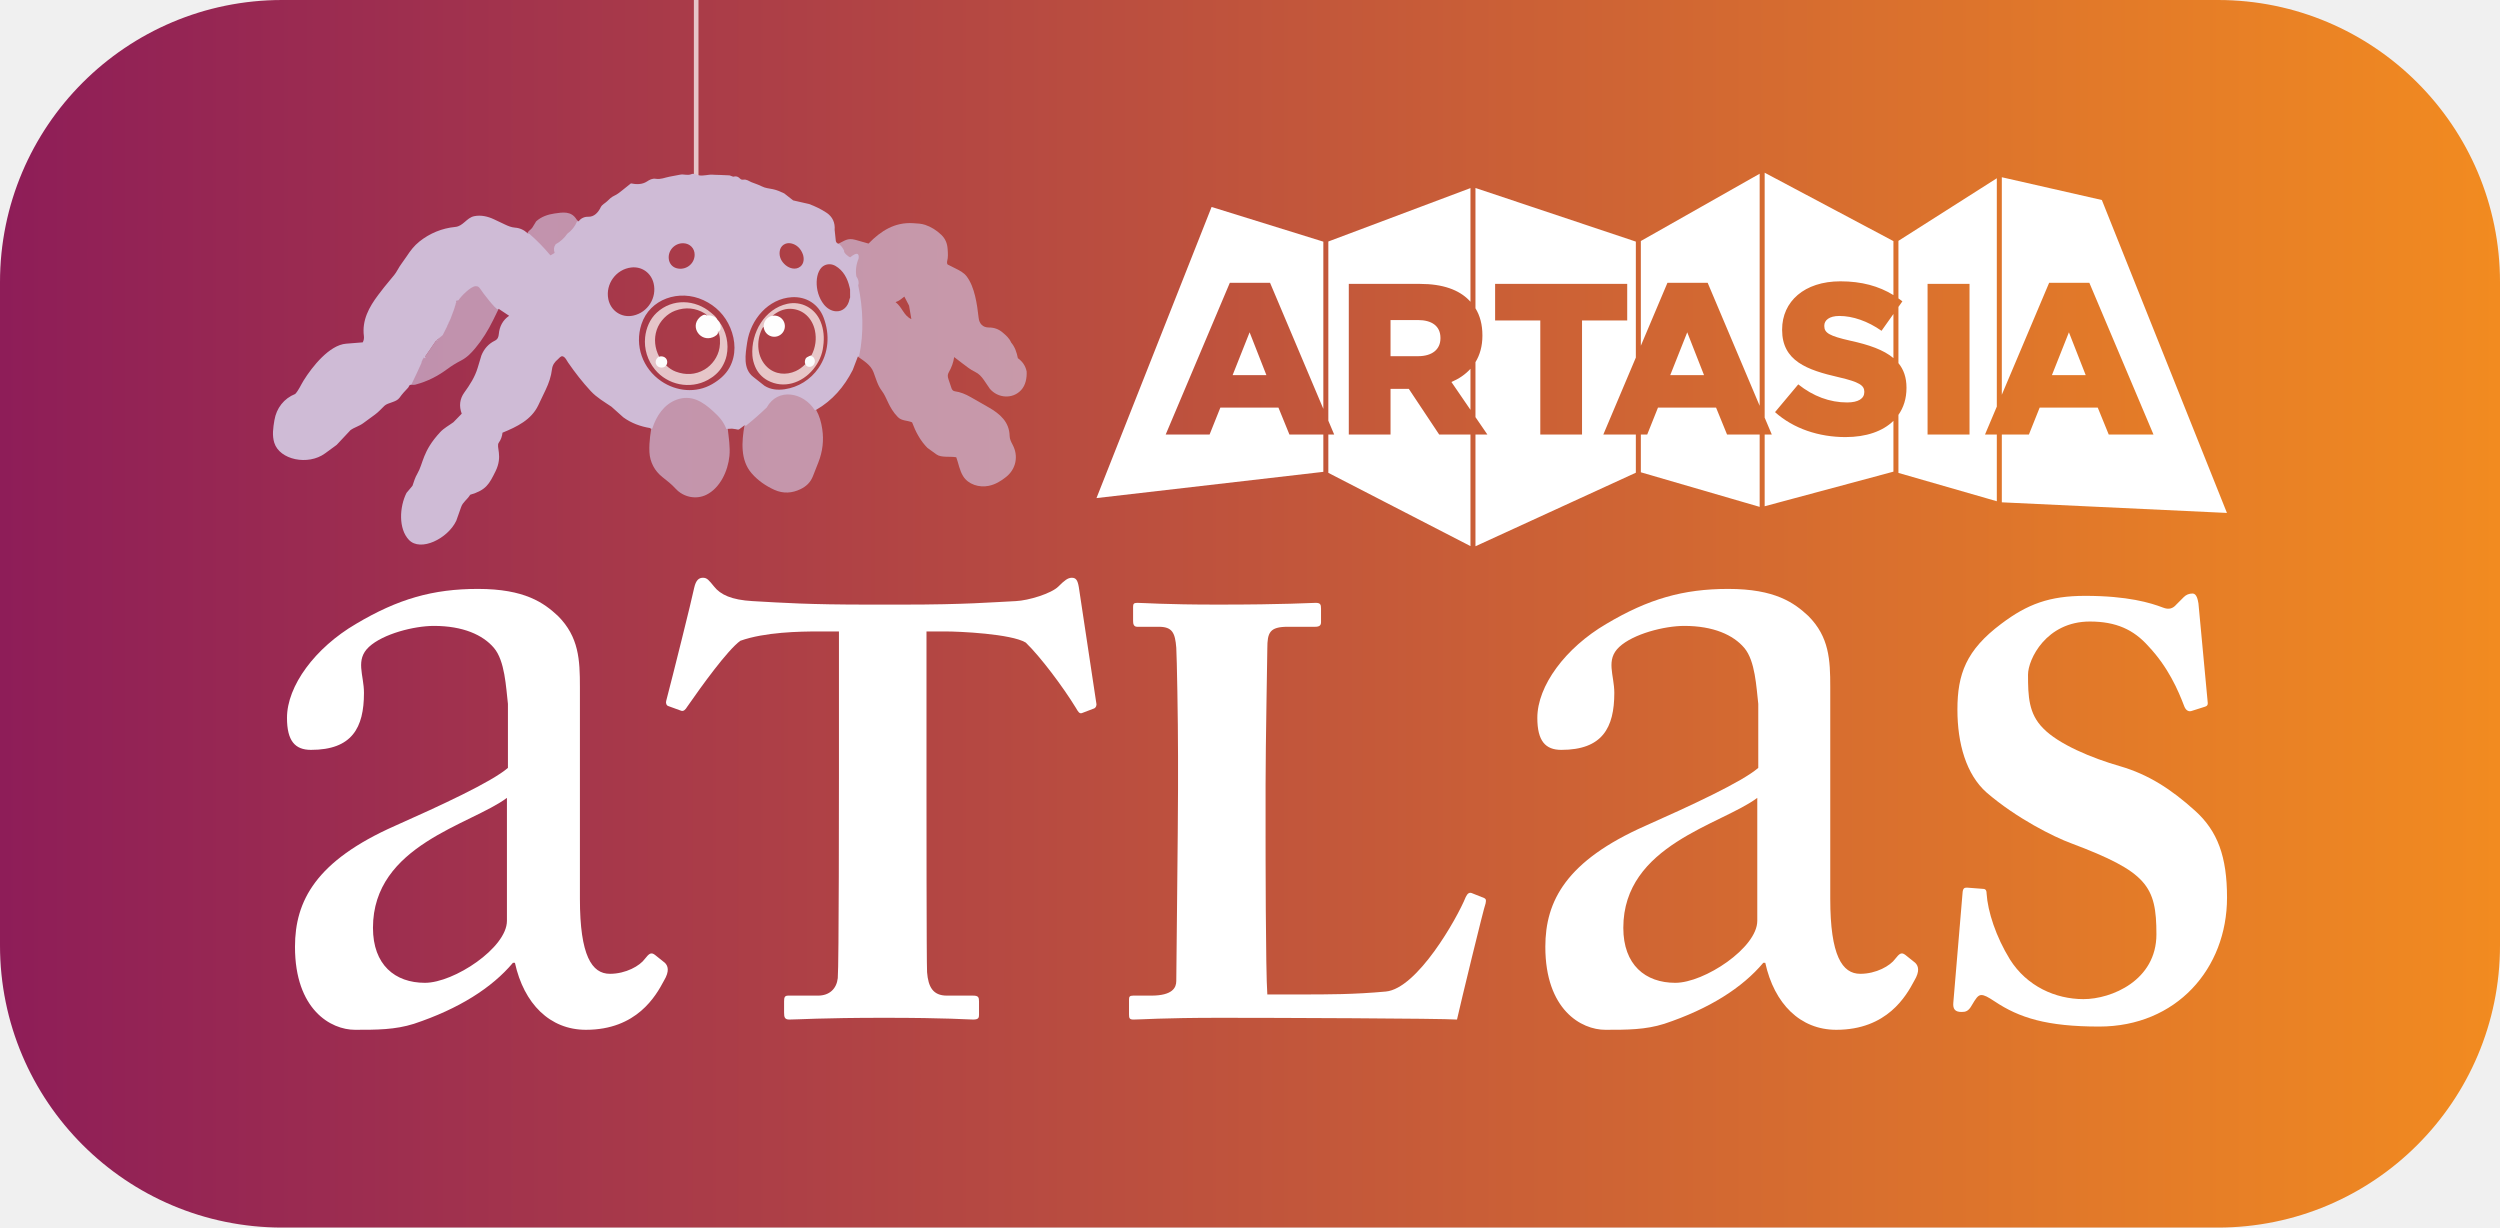
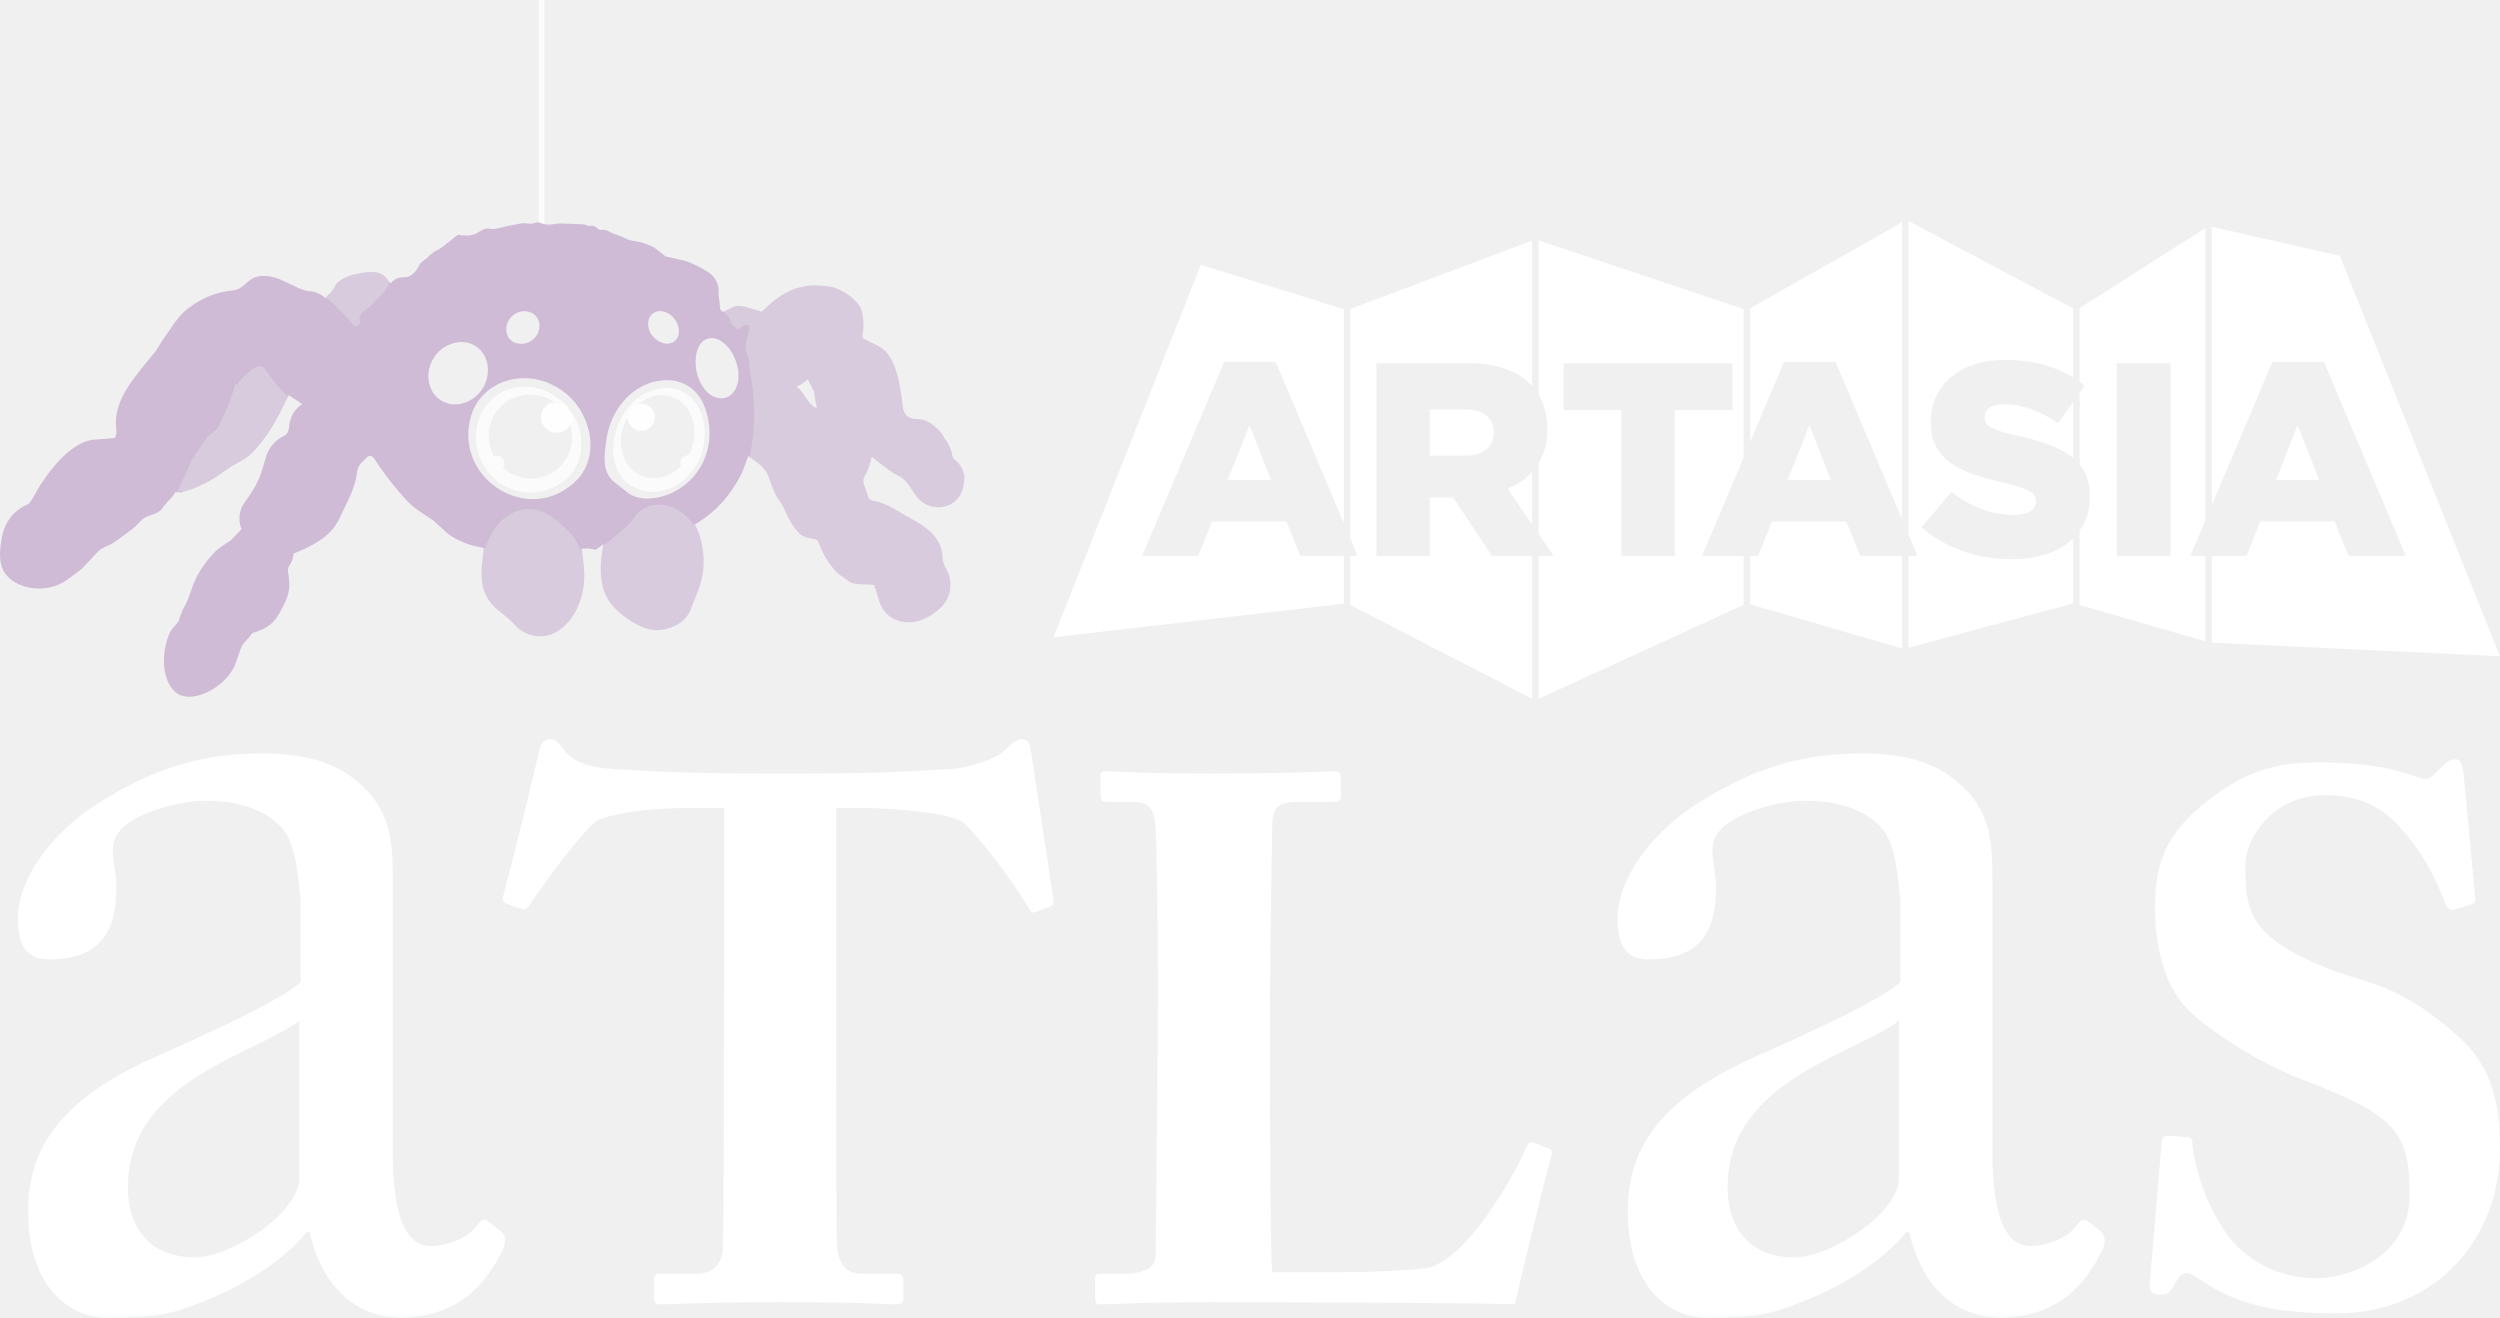
- <svg xmlns="http://www.w3.org/2000/svg" id="Layer_1" width="620.167" height="304.518" version="1.1" viewBox="0 0 620.167 304.518">
-   <defs>
-     <linearGradient id="linear-gradient" x1="0" y1="152.259" x2="620.167" y2="152.259" gradientUnits="userSpaceOnUse">
-       <stop offset="0" stop-color="#8e1d58" />
-       <stop offset="1" stop-color="#f28b20" />
-     </linearGradient>
-   </defs>
-   <rect width="620.167" height="304.518" rx="70" ry="70" fill="url(#linear-gradient)" />
-   <rect x="172.128" width="1.143" height="44.095" fill="#fff" isolation="isolate" opacity=".7" />
+ <svg xmlns="http://www.w3.org/2000/svg" id="Layer_1" width="484.74" height="255.459" version="1.1" viewBox="0 0 484.74 255.459">
+   <rect x="104.415" width="1.143" height="44.095" fill="#fff" isolation="isolate" opacity=".7" />
  <g>
-     <path d="M151.297,241.571c3.968,0,7.44-1.984,8.68-3.72.992-1.24,1.488-1.736,2.48-.992l2.48,1.984c.744.743,1.24,1.983-.248,4.464-1.984,3.72-6.696,12.151-19.344,12.151-8.928,0-15.376-6.447-17.608-16.615h-.496c-5.208,6.199-13.392,11.407-24.552,15.128-4.712,1.487-9.176,1.487-14.632,1.487-5.952,0-14.88-4.96-14.88-20.584,0-11.408,5.208-21.328,24.8-30.008,11.16-4.96,24.056-10.912,28.024-14.384v-15.872c-.496-4.216-.744-10.664-3.472-13.888-2.728-3.224-7.688-5.456-14.88-5.456-4.96,0-12.648,1.984-16.12,5.208-3.472,3.224-1.24,6.944-1.24,11.408,0,8.68-2.976,14.136-13.144,14.136-3.968,0-5.952-2.232-5.952-7.936,0-7.936,6.944-17.36,17.112-23.312,10.416-6.2,19.096-8.68,30.256-8.68,11.656,0,16.368,3.472,19.84,6.696,5.208,5.208,5.456,10.912,5.456,17.608v52.576c0,14.136,2.976,18.6,7.44,18.6ZM125.753,197.923c-8.928,6.696-33.232,11.656-33.232,32.24,0,9.176,5.456,13.641,12.896,13.641,7.192,0,20.336-8.681,20.336-15.376v-30.504Z" fill="#fff" />
-     <path d="M208.116,156.642h-5.067c-4.633,0-13.319.145-19.399,2.316-3.186,2.316-9.556,11.148-13.175,16.36-.435.724-.869,1.158-1.448,1.013l-3.185-1.158c-.579-.145-.724-.869-.579-1.303,1.593-6.08,6.37-25.19,6.949-28.086.435-1.882,1.158-2.461,2.172-2.461,1.013,0,1.447.579,2.75,2.171,1.592,2.027,4.343,3.33,9.555,3.62,7.673.434,13.754.869,28.811.869h8.396c15.781,0,22.006-.579,28.087-.869,3.185-.145,8.831-1.882,10.568-3.62,1.448-1.447,2.316-2.171,3.33-2.171,1.013,0,1.447.579,1.737,2.316l4.343,28.81c.145.579-.145,1.158-.579,1.303l-3.04,1.158c-.579.145-.869-.29-1.448-1.303-3.185-5.212-8.832-12.74-12.451-16.215-3.619-2.171-16.504-2.75-19.834-2.75h-4.778v39.813c0,2.027,0,42.564.145,44.735.289,3.62,1.447,5.791,4.922,5.791h6.515c1.303,0,1.448.435,1.448,1.448v3.33c0,.724-.145,1.158-1.448,1.158-1.448,0-6.081-.435-22.15-.435-15.346,0-21.427.435-23.454.435-1.158,0-1.303-.579-1.303-1.737v-2.751c0-1.014.145-1.448,1.013-1.448h7.384c2.896,0,4.633-1.736,4.922-4.343.29-3.04.29-47.486.29-50.237v-35.759Z" fill="#fff" />
-     <path d="M313.947,207.169c0,2.461,0,33.732.434,39.523h8.253c6.804,0,13.319,0,21.137-.724,7.818-.724,17.663-18.097,19.835-23.454.434-.868.868-1.303,1.736-.868l2.896,1.158c.434.289.434.434.289,1.303-.435,1.014-6.226,24.901-7.094,28.811-3.765-.29-45.46-.435-58.78-.435-14.332,0-19.545.435-21.427.435-1.013,0-1.158-.29-1.158-1.304v-3.619c0-.724.146-1.014,1.014-1.014h4.488c5.356,0,6.226-2.026,6.226-3.619,0-2.75.434-38.8.434-47.631v-8.107c0-9.266-.289-24.612-.434-26.928-.29-3.764-1.014-5.212-4.344-5.212h-5.356c-.869,0-1.014-.724-1.014-1.448v-3.475c0-.724.145-1.014,1.014-1.014,1.593,0,6.805.435,19.979.435,16.94,0,23.02-.435,24.323-.435,1.158,0,1.304.435,1.304,1.448v3.33c0,.724-.29,1.158-1.448,1.158h-6.805c-4.487,0-5.067,1.448-5.067,5.357,0,1.882-.434,23.743-.434,33.877v12.451h0Z" fill="#fff" />
-     <path d="M461.467,241.571c3.968,0,7.439-1.984,8.68-3.72.992-1.24,1.488-1.736,2.48-.992l2.479,1.984c.744.743,1.24,1.983-.248,4.464-1.983,3.72-6.695,12.151-19.344,12.151-8.928,0-15.376-6.447-17.608-16.615h-.496c-5.208,6.199-13.392,11.407-24.552,15.128-4.712,1.487-9.176,1.487-14.632,1.487-5.952,0-14.88-4.96-14.88-20.584,0-11.408,5.208-21.328,24.8-30.008,11.16-4.96,24.056-10.912,28.024-14.384v-15.872c-.496-4.216-.744-10.664-3.473-13.888-2.728-3.224-7.688-5.456-14.88-5.456-4.96,0-12.648,1.984-16.12,5.208s-1.24,6.944-1.24,11.408c0,8.68-2.976,14.136-13.144,14.136-3.968,0-5.952-2.232-5.952-7.936,0-7.936,6.944-17.36,17.112-23.312,10.416-6.2,19.096-8.68,30.256-8.68,11.656,0,16.368,3.472,19.84,6.696,5.208,5.208,5.456,10.912,5.456,17.608v52.576c0,14.136,2.977,18.6,7.44,18.6ZM435.923,197.923c-8.929,6.696-33.232,11.656-33.232,32.24,0,9.176,5.456,13.641,12.896,13.641,7.191,0,20.336-8.681,20.336-15.376v-30.504Z" fill="#fff" />
-     <path d="M491.793,220.488c.579,0,1.014.145,1.014,1.158.289,4.488,2.316,10.713,5.791,16.359,4.198,6.659,11.293,9.845,18.242,9.845s18.097-4.633,18.097-16.07c0-12.016-2.316-15.491-21.138-22.585-4.343-1.592-13.608-6.225-20.992-12.595-5.067-4.488-7.238-12.161-7.238-20.558,0-8.831,2.171-14.767,10.857-21.282,6.516-4.922,12.017-6.949,20.848-6.949,10.568,0,16.215,1.737,19.256,2.896,1.447.579,2.461.29,3.329-.724l1.882-1.882c.58-.579,1.304-.869,2.172-.869,1.014,0,1.303,1.593,1.448,2.461l2.316,24.756c0,.579-.29.724-.724.869l-3.186,1.013c-.724.29-1.447,0-1.882-1.013-1.593-4.199-4.054-9.845-8.977-15.057-3.619-4.054-7.962-6.081-14.478-6.081-10.857,0-15.346,9.411-15.346,13.175,0,5.356.145,9.7,3.764,13.319,3.765,3.909,12.017,7.384,19.11,9.41,6.949,2.027,12.596,5.646,18.531,11.003,5.646,5.067,7.963,11.438,7.963,21.572,0,17.663-12.596,31.996-31.706,31.996-13.029,0-19.834-2.172-25.914-6.226-1.738-1.158-2.606-1.593-3.33-1.593-.869,0-1.448,1.014-2.316,2.461-.869,1.593-1.593,1.738-2.606,1.738-1.593,0-2.171-.725-2.026-2.316l2.316-27.508c.145-1.014.579-1.014,1.158-1.014l3.764.29Z" fill="#fff" />
+     <path d="M83.584,241.571c3.968,0,7.44-1.984,8.68-3.72.992-1.24,1.488-1.736,2.48-.992l2.48,1.984c.744.743,1.24,1.983-.248,4.464-1.984,3.72-6.696,12.151-19.344,12.151-8.928,0-15.376-6.447-17.608-16.615h-.496c-5.208,6.199-13.392,11.407-24.552,15.128-4.712,1.487-9.176,1.487-14.632,1.487-5.952,0-14.88-4.96-14.88-20.584,0-11.408,5.208-21.328,24.8-30.008,11.16-4.96,24.056-10.912,28.024-14.384v-15.872c-.496-4.216-.744-10.664-3.472-13.888-2.728-3.224-7.688-5.456-14.88-5.456-4.96,0-12.648,1.984-16.12,5.208-3.472,3.224-1.24,6.944-1.24,11.408,0,8.68-2.976,14.136-13.144,14.136-3.968,0-5.952-2.232-5.952-7.936,0-7.936,6.944-17.36,17.112-23.312,10.416-6.2,19.096-8.68,30.256-8.68,11.656,0,16.368,3.472,19.84,6.696,5.208,5.208,5.456,10.912,5.456,17.608v52.576c0,14.136,2.976,18.6,7.44,18.6ZM58.039,197.923c-8.928,6.696-33.232,11.656-33.232,32.24,0,9.176,5.456,13.641,12.896,13.641,7.192,0,20.336-8.681,20.336-15.376v-30.504Z" fill="#fff" />
+     <path d="M140.403,156.642h-5.067c-4.633,0-13.319.145-19.399,2.316-3.186,2.316-9.556,11.148-13.175,16.36-.435.724-.869,1.158-1.448,1.013l-3.185-1.158c-.579-.145-.724-.869-.579-1.303,1.593-6.08,6.37-25.19,6.949-28.086.435-1.882,1.158-2.461,2.172-2.461,1.013,0,1.447.579,2.75,2.171,1.592,2.027,4.343,3.33,9.555,3.62,7.673.434,13.754.869,28.811.869h8.396c15.781,0,22.006-.579,28.087-.869,3.185-.145,8.831-1.882,10.568-3.62,1.448-1.447,2.316-2.171,3.33-2.171,1.013,0,1.447.579,1.737,2.316l4.343,28.81c.145.579-.145,1.158-.579,1.303l-3.04,1.158c-.579.145-.869-.29-1.448-1.303-3.185-5.212-8.832-12.74-12.451-16.215-3.619-2.171-16.504-2.75-19.834-2.75h-4.778v39.813c0,2.027,0,42.564.145,44.735.289,3.62,1.447,5.791,4.922,5.791h6.515c1.303,0,1.448.435,1.448,1.448v3.33c0,.724-.145,1.158-1.448,1.158-1.448,0-6.081-.435-22.15-.435-15.346,0-21.427.435-23.454.435-1.158,0-1.303-.579-1.303-1.737v-2.751c0-1.014.145-1.448,1.013-1.448h7.384c2.896,0,4.633-1.736,4.922-4.343.29-3.04.29-47.486.29-50.237v-35.759Z" fill="#fff" />
+     <path d="M246.234,207.169c0,2.461,0,33.732.434,39.523h8.253c6.804,0,13.319,0,21.137-.724,7.818-.724,17.663-18.097,19.835-23.454.434-.868.868-1.303,1.736-.868l2.896,1.158c.434.289.434.434.289,1.303-.435,1.014-6.226,24.901-7.094,28.811-3.765-.29-45.46-.435-58.78-.435-14.332,0-19.545.435-21.427.435-1.013,0-1.158-.29-1.158-1.304v-3.619c0-.724.146-1.014,1.014-1.014h4.488c5.356,0,6.226-2.026,6.226-3.619,0-2.75.434-38.8.434-47.631v-8.107c0-9.266-.289-24.612-.434-26.928-.29-3.764-1.014-5.212-4.344-5.212h-5.356c-.869,0-1.014-.724-1.014-1.448v-3.475c0-.724.145-1.014,1.014-1.014,1.593,0,6.805.435,19.979.435,16.94,0,23.02-.435,24.323-.435,1.158,0,1.304.435,1.304,1.448v3.33c0,.724-.29,1.158-1.448,1.158h-6.805c-4.487,0-5.067,1.448-5.067,5.357,0,1.882-.434,23.743-.434,33.877v12.451h0Z" fill="#fff" />
+     <path d="M393.754,241.571c3.968,0,7.439-1.984,8.68-3.72.992-1.24,1.488-1.736,2.48-.992l2.479,1.984c.744.743,1.24,1.983-.248,4.464-1.983,3.72-6.695,12.151-19.344,12.151-8.928,0-15.376-6.447-17.608-16.615h-.496c-5.208,6.199-13.392,11.407-24.552,15.128-4.712,1.487-9.176,1.487-14.632,1.487-5.952,0-14.88-4.96-14.88-20.584,0-11.408,5.208-21.328,24.8-30.008,11.16-4.96,24.056-10.912,28.024-14.384v-15.872c-.496-4.216-.744-10.664-3.473-13.888-2.728-3.224-7.688-5.456-14.88-5.456-4.96,0-12.648,1.984-16.12,5.208s-1.24,6.944-1.24,11.408c0,8.68-2.976,14.136-13.144,14.136-3.968,0-5.952-2.232-5.952-7.936,0-7.936,6.944-17.36,17.112-23.312,10.416-6.2,19.096-8.68,30.256-8.68,11.656,0,16.368,3.472,19.84,6.696,5.208,5.208,5.456,10.912,5.456,17.608v52.576c0,14.136,2.977,18.6,7.44,18.6ZM368.21,197.923c-8.929,6.696-33.232,11.656-33.232,32.24,0,9.176,5.456,13.641,12.896,13.641,7.191,0,20.336-8.681,20.336-15.376v-30.504Z" fill="#fff" />
+     <path d="M424.079,220.488c.579,0,1.014.145,1.014,1.158.289,4.488,2.316,10.713,5.791,16.359,4.198,6.659,11.293,9.845,18.242,9.845,6.949,0,18.097-4.633,18.097-16.07,0-12.016-2.316-15.491-21.138-22.585-4.343-1.592-13.608-6.225-20.992-12.595-5.067-4.488-7.238-12.161-7.238-20.558,0-8.831,2.171-14.767,10.857-21.282,6.516-4.922,12.017-6.949,20.848-6.949,10.568,0,16.215,1.737,19.256,2.896,1.447.579,2.461.29,3.329-.724l1.882-1.882c.58-.579,1.304-.869,2.172-.869,1.014,0,1.303,1.593,1.448,2.461l2.316,24.756c0,.579-.29.724-.724.869l-3.186,1.013c-.724.29-1.447,0-1.882-1.013-1.593-4.199-4.054-9.845-8.977-15.057-3.619-4.054-7.962-6.081-14.478-6.081-10.857,0-15.346,9.411-15.346,13.175,0,5.356.145,9.7,3.764,13.319,3.765,3.909,12.017,7.384,19.11,9.41,6.949,2.027,12.596,5.646,18.531,11.003,5.646,5.067,7.963,11.438,7.963,21.572,0,17.663-12.596,31.996-31.706,31.996-13.029,0-19.834-2.172-25.914-6.226-1.738-1.158-2.606-1.593-3.33-1.593-.869,0-1.448,1.014-2.316,2.461-.869,1.593-1.593,1.738-2.606,1.738-1.593,0-2.171-.725-2.026-2.316l2.316-27.508c.145-1.014.579-1.014,1.158-1.014l3.764.29h-0Z" fill="#fff" />
  </g>
-   <path d="M364.774,107.786v27.687l-35.258-18.174v-9.513h1.447l-1.447-3.423v-44.456l35.258-13.25v28.201c-.117-.125-.224-.256-.347-.377-2.508-2.562-6.457-4.056-12.169-4.056h-17.666v37.361h10.354v-11.315h4.537l7.525,11.315h7.766l-0.0 0ZM314.151,93.056l-4.164-10.621-4.216,10.621h8.38ZM344.946,79.392v8.966h6.832c3.522,0,5.55-1.708,5.55-4.43v-.107c0-2.936-2.135-4.43-5.604-4.43,0,0-6.778,0-6.778-0ZM364.774,101.665v-10.174c-1.255,1.387-2.857,2.479-4.723,3.273l4.723,6.901ZM413.636,70.159h9.981l12.897,30.51v-57.573l-29.474,16.692v25.975s6.596-15.605,6.596-15.605ZM422.711,93.056l-4.164-10.621-4.216,10.621h8.38ZM319.861,107.786l-2.721-6.672h-14.411l-2.668,6.672h-10.889l15.905-37.628h9.981l13.218,31.268v-41.479l-27.721-8.606-28.554,72.217,56.275-6.508v-9.265h-8.414ZM428.421,107.786l-2.721-6.672h-14.411l-2.668,6.672h-1.58v9.374l29.474,8.578v-17.951h-8.094ZM521.398,49.614l-24.814-5.646v53.957l11.736-27.765h9.981l15.906,37.628h-11.102l-2.721-6.672h-14.411l-2.668,6.672h-6.72v16.822l55.845,2.63-31.031-77.625h-0ZM509.014,93.056h8.38l-4.164-10.621-4.216,10.621ZM456.283,78.378c-2.509,0-3.737,1.067-3.737,2.401v.107c0,1.708,1.281,2.455,6.458,3.63,4.614,1.003,8.277,2.275,10.692,4.314v-10.939l-2.952,4.17c-3.416-2.402-7.152-3.683-10.461-3.683h0ZM495.343,107.786v16.555l-24.405-7.028v-14.398c1.282-1.825,1.997-4.056,1.997-6.657v-.107c0-2.523-.705-4.491-1.997-6.072v-13.941l.984-1.39c-.319-.256-.654-.485-.984-.722v-14.281l24.405-15.525v56.64l-2.927,6.926h2.927ZM488.573,70.426h-10.408v37.361h10.408v-37.361ZM457.831,108.427c-6.618,0-12.917-2.082-17.507-6.191l5.765-6.886c3.682,2.936,7.792,4.484,12.115,4.484,2.775,0,4.269-.961,4.269-2.562v-.107c0-1.548-1.227-2.402-6.297-3.576-7.953-1.815-14.091-4.056-14.091-11.741v-.107c0-6.939,5.498-11.955,14.465-11.955,5.24,0,9.525,1.181,13.146,3.416v-13.391l-31.941-16.967v60.762l1.767,4.181h-1.767v17.799l31.941-8.584v-12.603c-2.647,2.599-6.777,4.027-11.865,4.027l-0.0 0ZM405.799,107.786v9.478l-39.784,18.244v-27.722h2.949l-2.949-4.308v-13.641c1.101-1.801,1.721-3.979,1.721-6.548v-.107c0-2.642-.586-4.865-1.721-6.703v-29.847l39.784,13.302v28.767l-8.067,19.086h8.067v0ZM392.448,79.499h11.209v-9.074h-32.77v9.074h11.208v28.287h10.354v-28.287Z" fill="#fff" />
-   <path d="M180.535,106.39c.223,2.107.632,4.48.412,6.725-.369,3.765-2.343,7.957-5.716,9.619-2.569,1.265-5.699.604-7.625-1.5-1.038-1.134-2.112-1.965-3.301-2.903-1.913-1.51-3.066-3.687-3.201-6.125-.154-2.78.453-5.734.432-5.795-.032-.096-.144-.19-.278-.224.33.053.414-.206.496-.491.633-2.206,1.873-4.075,3.649-5.51,2.468-1.994,5.919-2.443,8.663-.75l2.54,1.945c1.613,1.235,2.99,2.633,3.618,4.582l.311.427-0-0Z" fill="#cfbbd6" isolation="isolate" opacity=".7" />
-   <path d="M202.449,101.678c.821,1.468,1.266,3.024,1.522,4.743.425,2.846.094,5.596-.963,8.282l-1.35,3.428c-.602,1.527-1.624,2.499-3.049,3.197-2.1,1.029-4.321,1.178-6.516.181-2.125-.965-4.082-2.309-5.634-4.098-2.833-3.263-2.471-7.816-1.78-11.897l4.362-3.685c.83-.701,1.343-1.51,2.012-2.363,2.396-3.054,8.204-2.453,10.93,1.633l.466.578Z" fill="#cfbbd6" isolation="isolate" opacity=".7" />
-   <path d="M254.676,92.149c-.285-1.402-1.023-2.469-2.179-3.297-.282-1.435-.723-2.774-1.665-3.886-.456-1.069-1.284-1.789-2.142-2.512-.975-.821-2.103-1.22-3.386-1.212-1.489.009-2.372-.943-2.533-2.358-.387-3.397-.962-7.66-2.972-10.323-.719-.953-1.786-1.474-2.811-1.986l-1.884-.942c-.191-.096-.2-.627-.15-.814.276-1.034.188-1.965.126-2.996-.084-1.404-.554-2.599-1.572-3.57-1.146-1.093-2.481-1.965-4.015-2.477-.962-.321-1.958-.345-2.963-.41-4.505-.291-7.961,1.844-11.076,5.058l-3.197-.912c-2.14-.611-2.768.331-4.364.95.255.893,1.32,1.092,1.327,2.563l1.675,1.182,1.679-1.096c.379.672-0,1.203-.161,1.798-.243.903-.399,1.855-.448,2.797-.04.772.463,1.547.761,2.177.163.343-.178.701-.13.95l.558,2.912.399,4.196c.3,3.153.017,6.237-.624,9.329l-.131,1.193c1.475,1.043,3.194,2.063,3.868,3.809.637,1.651,1.022,3.298,2.128,4.739,1.246,1.624,1.639,4.103,3.928,6.445.976.998,2.374.805,3.536,1.311.874,2.339,2.036,4.565,3.829,6.36l2.249,1.616c1.163.836,3.346.409,4.884.687.57,1.559.808,3.258,1.704,4.697,1.29,2.072,4.003,2.872,6.311,2.4,1.706-.349,3.023-1.169,4.329-2.2,2.484-1.96,3.144-5.204,1.628-8.016-.352-.653-.72-1.381-.736-2.157-.072-3.463-2.359-5.475-5.198-7.095l-4.535-2.587c-1.213-.692-2.455-1.214-3.863-1.407-.395-.054-.687-.348-.818-.735l-.778-2.314c-.212-.631-.221-1.116.101-1.673.685-1.184,1.131-2.41,1.336-3.765l2.093,1.604c.981.752,1.928,1.499,3.05,2.046,1.002.489,1.642,1.182,2.264,2.098l1.44,2.118c1.984,2.339,5.617,2.633,7.744.34,1.155-1.244,1.453-3.013,1.383-4.64h0ZM222.152,74.947c.93-.308,1.409-.783,2.19-1.372l1.169,2.25.567,3.336c-1.923-.844-2.198-2.898-3.927-4.214l0.0 0Z" fill="#cfbbd6" isolation="isolate" opacity=".7" />
-   <path d="M143.515,54.899l-.94,1.824c-.812.75-1.665,1.326-2.245,2.281-.784,1.291-2.263,1.207-2.549,2.335-.153.601.043,1.013.358,1.533-.695.229-1.129.507-1.682.933-1.779-2.175-3.641-4.11-5.6-5.954.191-.643.888-.877,1.205-1.398l.935-1.538c1.248-1.149,2.883-1.711,4.549-1.954,2.049-.3,4.146-.66,5.443,1.428.136.219.317.378.526.51Z" fill="#cfbbd6" isolation="isolate" opacity=".7" />
-   <path d="M103.206,95.366c-.274.072-.531.096-.82.092.186-.231.541-.185.82-.092Z" fill="#a888a6" />
-   <path d="M203.533,79.729c-1.375-3.299-4.753-5.127-8.241-4.36-5.596,1.23-9.05,7.159-8.648,12.831.068.955.315,1.866.677,2.741.609,1.471,1.722,2.686,3.124,3.443,3.925,2.119,8.466.676,11.314-2.799,1.317-1.607,2.254-3.642,2.457-5.724.292-2.035.14-4.161-.682-6.132ZM201.037,88.62c1.625.408.472,2.918-.877,1.782l-.395-.063h0c-.692.72-1.497,1.315-2.37,1.714h0c-2.358,1.079-5.121.854-7.077-.986-1.266-1.191-1.973-2.801-2.161-4.455v-0c-.196-1.729.115-3.46.901-5.068.111-.227.212-.369.395-.408h0l.3-.217c-.001-1.071.729-2.004,1.769-2.26l.138-.344h0c1.197-1.009,2.694-1.727,4.341-1.71,3.228.033,5.538,2.392,6.163,5.411.417,2.013.162,4.15-.831,6.049l-.537.245v0l.241.31 0.0 0Z" fill="#fff" isolation="isolate" opacity=".7" />
-   <path d="M189.454,81.136c-.117-1.373.846-2.604,2.207-2.82,1.068-.17,2.131.331,2.679,1.262s.471,2.104-.195,2.955-1.786,1.208-2.822.9-1.778-1.22-1.87-2.297Z" fill="#fefefe" />
-   <path d="M200.797,88.31c.403-.027.827.073,1.068.429.208.307.34.736.243,1.172-.128.573-.557.978-1.063,1.081-.533.11-1.05-.14-1.279-.653-.162-.362-.139-.851.06-1.327.133-.317.564-.516.971-.701Z" fill="#fcfcfc" />
-   <path d="M212.903,70.82c.228-.728.071-1.483-.469-2.265-.247-1.451-.059-2.933.564-4.447.166-1.442-.533-1.534-2.099-.276-.221-.008-1.717-1.108-1.497-1.634-.303-.624-.889-1.579-1.51-1.735-.171-.142-.509-.288-.553-.694l-.291-2.737c.144-1.779-.521-3.273-2.014-4.261-1.339-.886-2.785-1.585-4.32-2.158l-3.955-.901-2.23-1.743c-.88-.418-1.841-.84-2.804-1.04-.952-.198-1.853-.234-2.763-.708-.818-.426-1.701-.676-2.548-1.023-.681-.279-1.191-.772-2.055-.625-.956.162-.888-1.152-2.483-.742l-.894-.326-2.476-.11c-.628-.028-1.019.007-1.6-.055-1.176-.124-2.431.406-3.626.128-.559-.13-1.175-.52-1.762-.267-.946.409-1.844-.052-2.771.123l-2.692.511c-1.16.22-2.149.723-3.377.517-.865-.144-1.543.246-2.206.679-1.173.766-2.619.744-3.96.461l-2.113,1.689c-.65.52-1.273,1.036-2.03,1.378-.714.324-1.199.814-1.752,1.36-.502.496-1.275.818-1.591,1.483-.627,1.316-1.65,2.417-3.086,2.367-1.011-.035-1.834.393-2.424,1.129l-.373.048c-.506,1.222-1.31,2.233-2.411,3.031-.744,1.089-1.711,1.965-2.902,2.628-.447.631-.527,1.346-.241,2.142l-1.044.605c-1.594-1.915-3.32-3.683-5.177-5.304l-.509-.198c-.848-.798-1.903-1.298-3.109-1.382-.9-.063-1.693-.403-2.48-.775l-2.755-1.302c-1.503-.71-3.237-1.112-4.903-.757-1.872.4-2.708,2.475-4.667,2.661-3.283.311-6.335,1.574-8.885,3.606-1.339,1.067-2.248,2.28-3.171,3.68-.767,1.164-1.633,2.194-2.302,3.435-.477.885-1.13,1.634-1.779,2.395-1.044,1.223-1.986,2.432-2.954,3.714-2.319,3.07-4.09,6.32-3.584,10.246.069.536-.026,1.093-.287,1.556l-4.138.333c-4.115.331-8.371,5.644-10.55,9.165-.656,1.06-1.237,2.438-2.058,3.303-2.796,1.116-4.66,3.501-5.165,6.509-.31,1.848-.605,3.75-.034,5.594,1.314,4.245,8.387,5.728,12.602,2.638l2.875-2.107,3.423-3.65c.939-.697,2.135-.978,3.144-1.717l2.942-2.153c.897-.656,1.549-1.418,2.338-2.171.879-.84,2.934-.858,3.743-1.999.653-.921,1.348-1.676,2.151-2.515.207-.216.213-.71.648-.705l.219-.213c.841-1.723,1.641-3.435,2.398-5.135.114-.521.323-.977.627-1.369.372.224.518.116.303-.268.927-1.356,1.859-2.714,2.796-4.072.253.208.369.127.168-.116.484-.352.953-.735,1.406-1.149,1.495-2.73,2.632-5.499,3.482-8.529l.43-.118c.639-.993,3.013-3.433,4.226-3.484.618-.026.811.155,1.184.663.458.773,3.846,5.198,4.37,5.065.069-.018.131-.063.19-.117l2.598,1.727c-1.591,1.075-2.397,2.679-2.559,4.51-.066.75-.275,1.318-.992,1.669-1.568.765-2.669,2.025-3.327,3.648l-.931,3.095c-.68,2.261-1.939,4.217-3.315,6.119-1.132,1.565-1.349,3.36-.637,5.245l-2.063,2.118c-1.146.844-2.327,1.436-3.287,2.469-4.425,4.76-4.146,7.701-5.663,10.297-.574.982-.845,1.948-1.209,3.008l-1.482,1.762c-1.752,3.48-2.021,8.89.596,11.647,2.889,3.042,9.668-.316,11.752-4.738l1.219-3.439c.433-1.222,1.484-1.779,2.236-3.013,3.966-1.163,4.713-2.646,6.284-5.823,1.878-3.796.077-6.082.803-7.09.541-.75.818-1.537.93-2.488,3.577-1.464,7.151-3.186,8.869-6.788l1.855-3.889c.777-1.63,1.335-3.285,1.555-5.088.126-1.033.666-1.781,1.461-2.446.287-.24.717-.861,1.169-.736.69.192.974.992,1.361,1.55,1.734,2.504,3.551,4.848,5.619,7.08,1.5,1.62,3.34,2.657,5.135,3.874l2.944,2.635c1.979,1.448,4.296,2.283,6.636,2.659.328.194.518.221.571.08.978-3.074,2.898-5.989,6.047-7.125,3.629-1.309,6.447.512,8.995,2.844,1.514,1.386,2.577,2.513,3.326,4.469l.337-.064,1.045-.052.953.13c.203.004.582.217.825.035l1.322-.989.373.09c1.78-1.426,3.494-2.931,5.143-4.515,2.792-5.029,9.182-3.728,11.915.661l.34-.072c4.05-2.34,6.953-5.705,9.085-9.902l1.264-3.31.33-.162c1.217-5.83.968-11.809-.226-17.484l0-0ZM169.583,60.343c1.575.075,2.762,1.272,2.735,2.889-.038,2.283-2.251,3.934-4.508,3.298-1.072-.302-1.759-1.184-1.9-2.24-.29-2.17,1.514-4.05,3.673-3.947ZM150.902,74.202c-.75-3.73,1.919-7.429,5.717-7.85,2.646-.293,4.903,1.364,5.521,3.927.852,3.534-1.398,7.211-5.05,8.007-2.952.644-5.612-1.22-6.188-4.085ZM180.956,91.201c-.996,1.799-2.591,3.108-4.315,4.102-3.971,2.29-8.853,1.808-12.587-.732-4.629-3.148-6.684-8.805-4.928-14.154,2.05-6.243,9.329-8.758,15.4-5.945,3.043,1.41,5.326,3.721,6.643,6.867,1.312,3.133,1.511,6.748-.213,9.862ZM193.418,62.317c.195-1.385,1.437-2.233,2.819-1.946,1.396.29,2.416,1.317,2.911,2.673.367,1.004.331,2.335-.61,3.086-1.144.912-2.677.473-3.67-.365-1.044-.88-1.642-2.076-1.449-3.448ZM203.027,91.335c-1.943,2.815-4.998,4.746-8.386,5.224-1.743.246-3.5.098-4.994-.863l-2.812-2.219c-2.555-2.016-1.935-5.495-1.489-8.521.837-5.686,5.225-10.885,11.097-11.23,3.615-.213,6.613,1.755,7.873,5.081,1.58,4.172,1.292,8.79-1.289,12.529l0-0ZM210.724,74.271c-.314,1.693-1.588,3.092-3.413,2.948-1.147-.09-2.168-.746-2.908-1.66-2.612-3.228-2.293-8.691.206-9.769.873-.377,1.818-.296,2.621.164,1.987,1.136,3.042,3.166,3.524,5.333l.121.542.01,1.965-.16.477v-0Z" fill="#cfbbd6" />
-   <path d="M175.271,78.259c.983-.11,1.956.142,2.592.9l.523.624c.443.724.682,2.319-.317,2.485.25.658-.716,1.191-1.261,1.404-3.053,1.192-5.64-2.501-3.349-4.829.41-.417,1.333-1.117,1.813-.584Z" fill="#fefefe" />
-   <path d="M178.386,79.782c.158.868.165,1.745-.317,2.485h0c.626.832.632,2.785.423,4.014-.388,2.287-1.869,4.278-3.675,5.364-2.319,1.394-4.826,1.419-7.168.548h0c-.862-.32-1.688-.873-2.394-1.55h0l-.339-.082c-1.273,1.035-2.811-.677-1.392-1.729l-0-.34h0c-1.099-2.078-1.35-4.489-.607-6.674.762-2.241,2.635-4.016,4.524-4.729,2.67-1.007,5.171-.676,7.355.647.25.152.442.268.475.523.249.258.644.384,1.186.377l.554.217c.29.285.574.387.852.305-.29-.667-.892-1.089-1.488-1.595-3.885-3.298-9.569-3.615-13.468.008-1.711,1.59-2.646,3.866-2.874,6.102-.297,2.911.608,5.74,2.415,7.968,3.132,3.863,8.729,5.01,13.118,2.619,1.45-.79,2.73-1.864,3.571-3.289.511-.866.895-1.768,1.112-2.776.622-2.878-.082-6.072-1.863-8.412Z" fill="#fff" isolation="isolate" opacity=".7" />
-   <path d="M165.254,90.644c-.394.512-1.047.66-1.664.463-.49-.156-.921-.598-.943-1.295-.015-.47.287-1.092.876-1.32.616-.239,1.311-.007,1.656.391.422.487.451,1.272.075,1.761Z" fill="#fdfcfd" />
-   <path d="M122.688,75.608c-1.583-1.289-2.413-3.284-3.807-4.697-1.028-.733-2.459.44-3.191,1.046-1.047.867-1.787,1.579-2.388,2.645v0c-.49.867-.724,1.783-1.113,2.809l-1.259,3.326-1.54,2.501-.976,1.042h0c-.035.037-.12.102-.168.116-.937,1.358-1.869,2.715-2.796,4.072l-.303.268c-.351.095-.475.564-.651.925l-2.491,5.091c-.128.262-.294.45-.101.701l.482.005c.263-.092.536-.123.82-.092,2.757-.73,5.348-2.041,7.699-3.777,1.127-.832,2.217-1.514,3.461-2.147,1.453-.739,2.565-1.905,3.556-3.094,1.734-2.081,3.167-4.415,4.395-6.909l1.385-2.828c-.329-.219-.618-.681-1.013-1.003ZM110.174,83.261h0v-0.0 0Z" fill="#cfbbd6" isolation="isolate" opacity=".7" />
+   <path d="M297.061,107.786v27.687l-35.258-18.174v-9.513h1.447l-1.447-3.423v-44.456l35.258-13.25v28.201c-.117-.125-.224-.256-.347-.377-2.508-2.562-6.457-4.056-12.169-4.056h-17.666v37.361h10.354v-11.315h4.537l7.525,11.315h7.766l-0.0 0ZM246.437,93.056l-4.164-10.621-4.216,10.621h8.38ZM277.233,79.392v8.966h6.832c3.522,0,5.55-1.708,5.55-4.43v-.107c0-2.936-2.135-4.43-5.604-4.43,0,0-6.778,0-6.778-0ZM297.061,101.665v-10.174c-1.255,1.387-2.857,2.479-4.723,3.273l4.723,6.901ZM345.923,70.159h9.981l12.897,30.51v-57.573l-29.474,16.692v25.975s6.596-15.605,6.596-15.605ZM354.997,93.056l-4.164-10.621-4.216,10.621h8.38ZM252.148,107.786l-2.721-6.672h-14.411l-2.668,6.672h-10.889l15.905-37.628h9.981l13.218,31.268v-41.479l-27.721-8.606-28.554,72.217,56.275-6.508v-9.265h-8.414ZM360.708,107.786l-2.721-6.672h-14.411l-2.668,6.672h-1.58v9.374l29.474,8.578v-17.951h-8.094ZM453.684,49.614l-24.814-5.646v53.957l11.736-27.765h9.981l15.906,37.628h-11.102l-2.721-6.672h-14.411l-2.668,6.672h-6.72v16.822l55.845,2.63-31.031-77.625h-0ZM441.301,93.056h8.38l-4.164-10.621-4.216,10.621h0ZM388.57,78.378c-2.509,0-3.737,1.067-3.737,2.401v.107c0,1.708,1.281,2.455,6.458,3.63,4.614,1.003,8.277,2.275,10.692,4.314v-10.939l-2.952,4.17c-3.416-2.402-7.152-3.683-10.461-3.683h0ZM427.629,107.786v16.555l-24.405-7.028v-14.398c1.282-1.825,1.997-4.056,1.997-6.657v-.107c0-2.523-.705-4.491-1.997-6.072v-13.941l.984-1.39c-.319-.256-.654-.485-.984-.722v-14.281l24.405-15.525v56.64l-2.927,6.926h2.927ZM420.859,70.426h-10.408v37.361h10.408v-37.361ZM390.118,108.427c-6.618,0-12.917-2.082-17.507-6.191l5.765-6.886c3.682,2.936,7.792,4.484,12.115,4.484,2.775,0,4.269-.961,4.269-2.562v-.107c0-1.548-1.227-2.402-6.297-3.576-7.953-1.815-14.091-4.056-14.091-11.741v-.107c0-6.939,5.498-11.955,14.465-11.955,5.24,0,9.525,1.181,13.146,3.416v-13.391l-31.941-16.967v60.762l1.767,4.181h-1.767v17.799l31.941-8.584v-12.603c-2.647,2.599-6.777,4.027-11.865,4.027l-0.0 0ZM338.086,107.786v9.478l-39.784,18.244v-27.722h2.949l-2.949-4.308v-13.641c1.101-1.801,1.721-3.979,1.721-6.548v-.107c0-2.642-.586-4.865-1.721-6.703v-29.847l39.784,13.302v28.767l-8.067,19.086h8.067v0ZM324.735,79.499h11.209v-9.074h-32.77v9.074h11.208v28.287h10.354v-28.287Z" fill="#fff" />
+   <path d="M112.821,106.39c.223,2.107.632,4.48.412,6.725-.369,3.765-2.343,7.957-5.716,9.619-2.569,1.265-5.699.604-7.625-1.5-1.038-1.134-2.112-1.965-3.301-2.903-1.913-1.51-3.066-3.687-3.201-6.125-.154-2.78.453-5.734.432-5.795-.032-.096-.144-.19-.278-.224.33.053.414-.206.496-.491.633-2.206,1.873-4.075,3.649-5.51,2.468-1.994,5.919-2.443,8.663-.75l2.54,1.945c1.613,1.235,2.99,2.633,3.618,4.582l.311.427v-0h0Z" fill="#cfbbd6" isolation="isolate" opacity=".7" />
+   <path d="M134.736,101.678c.821,1.468,1.266,3.024,1.522,4.743.425,2.846.094,5.596-.963,8.282l-1.35,3.428c-.602,1.527-1.624,2.499-3.049,3.197-2.1,1.029-4.321,1.178-6.516.181-2.125-.965-4.082-2.309-5.634-4.098-2.833-3.263-2.471-7.816-1.78-11.897l4.362-3.685c.83-.701,1.343-1.51,2.012-2.363,2.396-3.054,8.204-2.453,10.93,1.633l.466.578h-0Z" fill="#cfbbd6" isolation="isolate" opacity=".7" />
+   <path d="M186.963,92.149c-.285-1.402-1.023-2.469-2.179-3.297-.282-1.435-.723-2.774-1.665-3.886-.456-1.069-1.284-1.789-2.142-2.512-.975-.821-2.103-1.22-3.386-1.212-1.489.009-2.372-.943-2.533-2.358-.387-3.397-.962-7.66-2.972-10.323-.719-.953-1.786-1.474-2.811-1.986l-1.884-.942c-.191-.096-.2-.627-.15-.814.276-1.034.188-1.965.126-2.996-.084-1.404-.554-2.599-1.572-3.57-1.146-1.093-2.481-1.965-4.015-2.477-.962-.321-1.958-.345-2.963-.41-4.505-.291-7.961,1.844-11.076,5.058l-3.197-.912c-2.14-.611-2.768.331-4.364.95.255.893,1.32,1.092,1.327,2.563l1.675,1.182,1.679-1.096c.379.672-0,1.203-.161,1.798-.243.903-.399,1.855-.448,2.797-.04.772.463,1.547.761,2.177.163.343-.178.701-.13.95l.558,2.912.399,4.196c.3,3.153.017,6.237-.624,9.329l-.131,1.193c1.475,1.043,3.194,2.063,3.868,3.809.637,1.651,1.022,3.298,2.128,4.739,1.246,1.624,1.639,4.103,3.928,6.445.976.998,2.374.805,3.536,1.311.874,2.339,2.036,4.565,3.829,6.36l2.249,1.616c1.163.836,3.346.409,4.884.687.57,1.559.808,3.258,1.704,4.697,1.29,2.072,4.003,2.872,6.311,2.4,1.706-.349,3.023-1.169,4.329-2.2,2.484-1.96,3.144-5.204,1.628-8.016-.352-.653-.72-1.381-.736-2.157-.072-3.463-2.359-5.475-5.198-7.095l-4.535-2.587c-1.213-.692-2.455-1.214-3.863-1.407-.395-.054-.687-.348-.818-.735l-.778-2.314c-.212-.631-.221-1.116.101-1.673.685-1.184,1.131-2.41,1.336-3.765l2.093,1.604c.981.752,1.928,1.499,3.05,2.046,1.002.489,1.642,1.182,2.264,2.098l1.44,2.118c1.984,2.339,5.617,2.633,7.744.34,1.155-1.244,1.453-3.013,1.383-4.64h0ZM154.439,74.947c.93-.308,1.409-.783,2.19-1.372l1.169,2.25.567,3.336c-1.923-.844-2.198-2.898-3.927-4.214l0.0 0Z" fill="#cfbbd6" isolation="isolate" opacity=".7" />
+   <path d="M75.802,54.899l-.94,1.824c-.812.75-1.665,1.326-2.245,2.281-.784,1.291-2.263,1.207-2.549,2.335-.153.601.043,1.013.358,1.533-.695.229-1.129.507-1.682.933-1.779-2.175-3.641-4.11-5.6-5.954.191-.643.888-.877,1.205-1.398l.935-1.538c1.248-1.149,2.883-1.711,4.549-1.954,2.049-.3,4.146-.66,5.443,1.428.136.219.317.378.526.51Z" fill="#cfbbd6" isolation="isolate" opacity=".7" />
+   <path d="M35.493,95.366c-.274.072-.531.096-.82.092.186-.231.541-.185.82-.092Z" fill="#a888a6" />
+   <path d="M135.819,79.729c-1.375-3.299-4.753-5.127-8.241-4.36-5.596,1.23-9.05,7.159-8.648,12.831.068.955.315,1.866.677,2.741.609,1.471,1.722,2.686,3.124,3.443,3.925,2.119,8.466.676,11.314-2.799,1.317-1.607,2.254-3.642,2.457-5.724.292-2.035.14-4.161-.682-6.132h0ZM133.324,88.62c1.625.408.472,2.918-.877,1.782l-.395-.063h0c-.692.72-1.497,1.315-2.37,1.714h0c-2.358,1.079-5.121.854-7.077-.986-1.266-1.191-1.973-2.801-2.161-4.455v-0c-.196-1.729.115-3.46.901-5.068.111-.227.212-.369.395-.408h0l.3-.217c-.001-1.071.729-2.004,1.769-2.26l.138-.344h0c1.197-1.009,2.694-1.727,4.341-1.71,3.228.033,5.538,2.392,6.163,5.411.417,2.013.162,4.15-.831,6.049l-.537.245v0l.241.31 0.0 0h0Z" fill="#fff" isolation="isolate" opacity=".7" />
+   <path d="M121.74,81.136c-.117-1.373.846-2.604,2.207-2.82,1.068-.17,2.131.331,2.679,1.262s.471,2.104-.195,2.955-1.786,1.208-2.822.9-1.778-1.22-1.87-2.297h-0Z" fill="#fefefe" />
+   <path d="M133.083,88.31c.403-.027.827.073,1.068.429.208.307.34.736.243,1.172-.128.573-.557.978-1.063,1.081-.533.11-1.05-.14-1.279-.653-.162-.362-.139-.851.06-1.327.133-.317.564-.516.971-.701Z" fill="#fcfcfc" />
+   <path d="M145.19,70.82c.228-.728.071-1.483-.469-2.265-.247-1.451-.059-2.933.564-4.447.166-1.442-.533-1.534-2.099-.276-.221-.008-1.717-1.108-1.497-1.634-.303-.624-.889-1.579-1.51-1.735-.171-.142-.509-.288-.553-.694l-.291-2.737c.144-1.779-.521-3.273-2.014-4.261-1.339-.886-2.785-1.585-4.32-2.158l-3.955-.901-2.23-1.743c-.88-.418-1.841-.84-2.804-1.04-.952-.198-1.853-.234-2.763-.708-.818-.426-1.701-.676-2.548-1.023-.681-.279-1.191-.772-2.055-.625-.956.162-.888-1.152-2.483-.742l-.894-.326-2.476-.11c-.628-.028-1.019.007-1.6-.055-1.176-.124-2.431.406-3.626.128-.559-.13-1.175-.52-1.762-.267-.946.409-1.844-.052-2.771.123l-2.692.511c-1.16.22-2.149.723-3.377.517-.865-.144-1.543.246-2.206.679-1.173.766-2.619.744-3.96.461l-2.113,1.689c-.65.52-1.273,1.036-2.03,1.378-.714.324-1.199.814-1.752,1.36-.502.496-1.275.818-1.591,1.483-.627,1.316-1.65,2.417-3.086,2.367-1.011-.035-1.834.393-2.424,1.129l-.373.048c-.506,1.222-1.31,2.233-2.411,3.031-.744,1.089-1.711,1.965-2.902,2.628-.447.631-.527,1.346-.241,2.142l-1.044.605c-1.594-1.915-3.32-3.683-5.177-5.304l-.509-.198c-.848-.798-1.903-1.298-3.109-1.382-.9-.063-1.693-.403-2.48-.775l-2.755-1.302c-1.503-.71-3.237-1.112-4.903-.757-1.872.4-2.708,2.475-4.667,2.661-3.283.311-6.335,1.574-8.885,3.606-1.339,1.067-2.248,2.28-3.171,3.68-.767,1.164-1.633,2.194-2.302,3.435-.477.885-1.13,1.634-1.779,2.395-1.044,1.223-1.986,2.432-2.954,3.714-2.319,3.07-4.09,6.32-3.584,10.246.069.536-.026,1.093-.287,1.556l-4.138.333c-4.115.331-8.371,5.644-10.55,9.165-.656,1.06-1.237,2.438-2.058,3.303-2.796,1.116-4.66,3.501-5.165,6.509-.31,1.848-.605,3.75-.034,5.594,1.314,4.245,8.387,5.728,12.602,2.638l2.875-2.107,3.423-3.65c.939-.697,2.135-.978,3.144-1.717l2.942-2.153c.897-.656,1.549-1.418,2.338-2.171.879-.84,2.934-.858,3.743-1.999.653-.921,1.348-1.676,2.151-2.515.207-.216.213-.71.648-.705l.219-.213c.841-1.723,1.641-3.435,2.398-5.135.114-.521.323-.977.627-1.369.372.224.518.116.303-.268.927-1.356,1.859-2.714,2.796-4.072.253.208.369.127.168-.116.484-.352.953-.735,1.406-1.149,1.495-2.73,2.632-5.499,3.482-8.529l.43-.118c.639-.993,3.013-3.433,4.226-3.484.618-.026.811.155,1.184.663.458.773,3.846,5.198,4.37,5.065.069-.018.131-.063.19-.117l2.598,1.727c-1.591,1.075-2.397,2.679-2.559,4.51-.066.75-.275,1.318-.992,1.669-1.568.765-2.669,2.025-3.327,3.648l-.931,3.095c-.68,2.261-1.939,4.217-3.315,6.119-1.132,1.565-1.349,3.36-.637,5.245l-2.063,2.118c-1.146.844-2.327,1.436-3.287,2.469-4.425,4.76-4.146,7.701-5.663,10.297-.574.982-.845,1.948-1.209,3.008l-1.482,1.762c-1.752,3.48-2.021,8.89.596,11.647,2.889,3.042,9.668-.316,11.752-4.738l1.219-3.439c.433-1.222,1.484-1.779,2.236-3.013,3.966-1.163,4.713-2.646,6.284-5.823,1.878-3.796.077-6.082.803-7.09.541-.75.818-1.537.93-2.488,3.577-1.464,7.151-3.186,8.869-6.788l1.855-3.889c.777-1.63,1.335-3.285,1.555-5.088.126-1.033.666-1.781,1.461-2.446.287-.24.717-.861,1.169-.736.69.192.974.992,1.361,1.55,1.734,2.504,3.551,4.848,5.619,7.08,1.5,1.62,3.34,2.657,5.135,3.874l2.944,2.635c1.979,1.448,4.296,2.283,6.636,2.659.328.194.518.221.571.08.978-3.074,2.898-5.989,6.047-7.125,3.629-1.309,6.447.512,8.995,2.844,1.514,1.386,2.577,2.513,3.327,4.469l.337-.064,1.045-.052.953.13c.203.004.582.217.825.035l1.322-.989.373.09c1.78-1.426,3.494-2.931,5.143-4.515,2.792-5.029,9.182-3.728,11.915.661l.34-.072c4.05-2.34,6.953-5.705,9.085-9.902l1.264-3.31.33-.162c1.217-5.83.968-11.809-.226-17.484l0-0h-0ZM101.87,60.343c1.575.075,2.762,1.272,2.735,2.889-.038,2.283-2.251,3.934-4.508,3.298-1.072-.302-1.759-1.184-1.9-2.24-.29-2.17,1.514-4.05,3.673-3.947ZM83.189,74.202c-.75-3.73,1.919-7.429,5.717-7.85,2.646-.293,4.903,1.364,5.521,3.927.852,3.534-1.398,7.211-5.05,8.007-2.952.644-5.612-1.22-6.188-4.085h-0ZM113.242,91.201c-.996,1.799-2.591,3.108-4.315,4.102-3.971,2.29-8.853,1.808-12.587-.732-4.629-3.148-6.684-8.805-4.928-14.154,2.05-6.243,9.329-8.758,15.4-5.945,3.043,1.41,5.326,3.721,6.643,6.867,1.312,3.133,1.511,6.748-.213,9.862h-0ZM125.705,62.317c.195-1.385,1.437-2.233,2.819-1.946,1.396.29,2.416,1.317,2.911,2.673.367,1.004.331,2.335-.61,3.086-1.144.912-2.677.473-3.67-.365-1.044-.88-1.642-2.076-1.449-3.448h0ZM135.314,91.335c-1.943,2.815-4.998,4.746-8.386,5.224-1.743.246-3.5.098-4.994-.863l-2.812-2.219c-2.555-2.016-1.935-5.495-1.489-8.521.837-5.686,5.225-10.885,11.097-11.23,3.615-.213,6.613,1.755,7.873,5.081,1.58,4.172,1.292,8.79-1.289,12.529l0-0h0ZM143.011,74.271c-.314,1.693-1.588,3.092-3.413,2.948-1.147-.09-2.168-.746-2.908-1.66-2.612-3.228-2.293-8.691.206-9.769.873-.377,1.818-.296,2.621.164,1.987,1.136,3.042,3.166,3.524,5.333l.121.542.01,1.965-.16.477v-0Z" fill="#cfbbd6" />
+   <path d="M107.558,78.259c.983-.11,1.956.142,2.592.9l.523.624c.443.724.682,2.319-.317,2.485.25.658-.716,1.191-1.261,1.404-3.053,1.192-5.64-2.501-3.349-4.829.41-.417,1.333-1.117,1.813-.584Z" fill="#fefefe" />
+   <path d="M110.672,79.782c.158.868.165,1.745-.317,2.485h0c.626.832.632,2.785.423,4.014-.388,2.287-1.869,4.278-3.675,5.364-2.319,1.394-4.826,1.419-7.168.548h0c-.862-.32-1.688-.873-2.394-1.55h0l-.339-.082c-1.273,1.035-2.811-.677-1.392-1.729l-0-.34h0c-1.099-2.078-1.35-4.489-.607-6.674.762-2.241,2.635-4.016,4.524-4.729,2.67-1.007,5.171-.676,7.355.647.25.152.442.268.475.523.249.258.644.384,1.186.377l.554.217c.29.285.574.387.852.305-.29-.667-.892-1.089-1.488-1.595-3.885-3.298-9.569-3.615-13.468.008-1.711,1.59-2.646,3.866-2.874,6.102-.297,2.911.608,5.74,2.415,7.968,3.132,3.863,8.729,5.01,13.118,2.619,1.45-.79,2.73-1.864,3.571-3.289.511-.866.895-1.768,1.112-2.776.622-2.878-.082-6.072-1.863-8.412h-0Z" fill="#fff" isolation="isolate" opacity=".7" />
+   <path d="M97.541,90.644c-.394.512-1.047.66-1.664.463-.49-.156-.921-.598-.943-1.295-.015-.47.287-1.092.876-1.32.616-.239,1.311-.007,1.656.391.422.487.451,1.272.075,1.761Z" fill="#fdfcfd" />
+   <path d="M54.975,75.608c-1.583-1.289-2.413-3.284-3.807-4.697-1.028-.733-2.459.44-3.191,1.046-1.047.867-1.787,1.579-2.388,2.645v0c-.49.867-.724,1.783-1.113,2.809l-1.259,3.326-1.54,2.501-.977,1.042h0c-.035.037-.12.102-.168.116-.937,1.358-1.869,2.715-2.796,4.072l-.303.268c-.351.095-.475.564-.651.925l-2.491,5.091c-.128.262-.294.45-.101.701l.482.005c.263-.092.536-.123.82-.092,2.757-.73,5.348-2.041,7.699-3.777,1.127-.832,2.217-1.514,3.461-2.147,1.453-.739,2.565-1.905,3.556-3.094,1.734-2.081,3.167-4.415,4.395-6.909l1.385-2.828c-.329-.219-.618-.681-1.013-1.003ZM42.461,83.261h0v-0.0 0Z" fill="#cfbbd6" isolation="isolate" opacity=".7" />
</svg>
